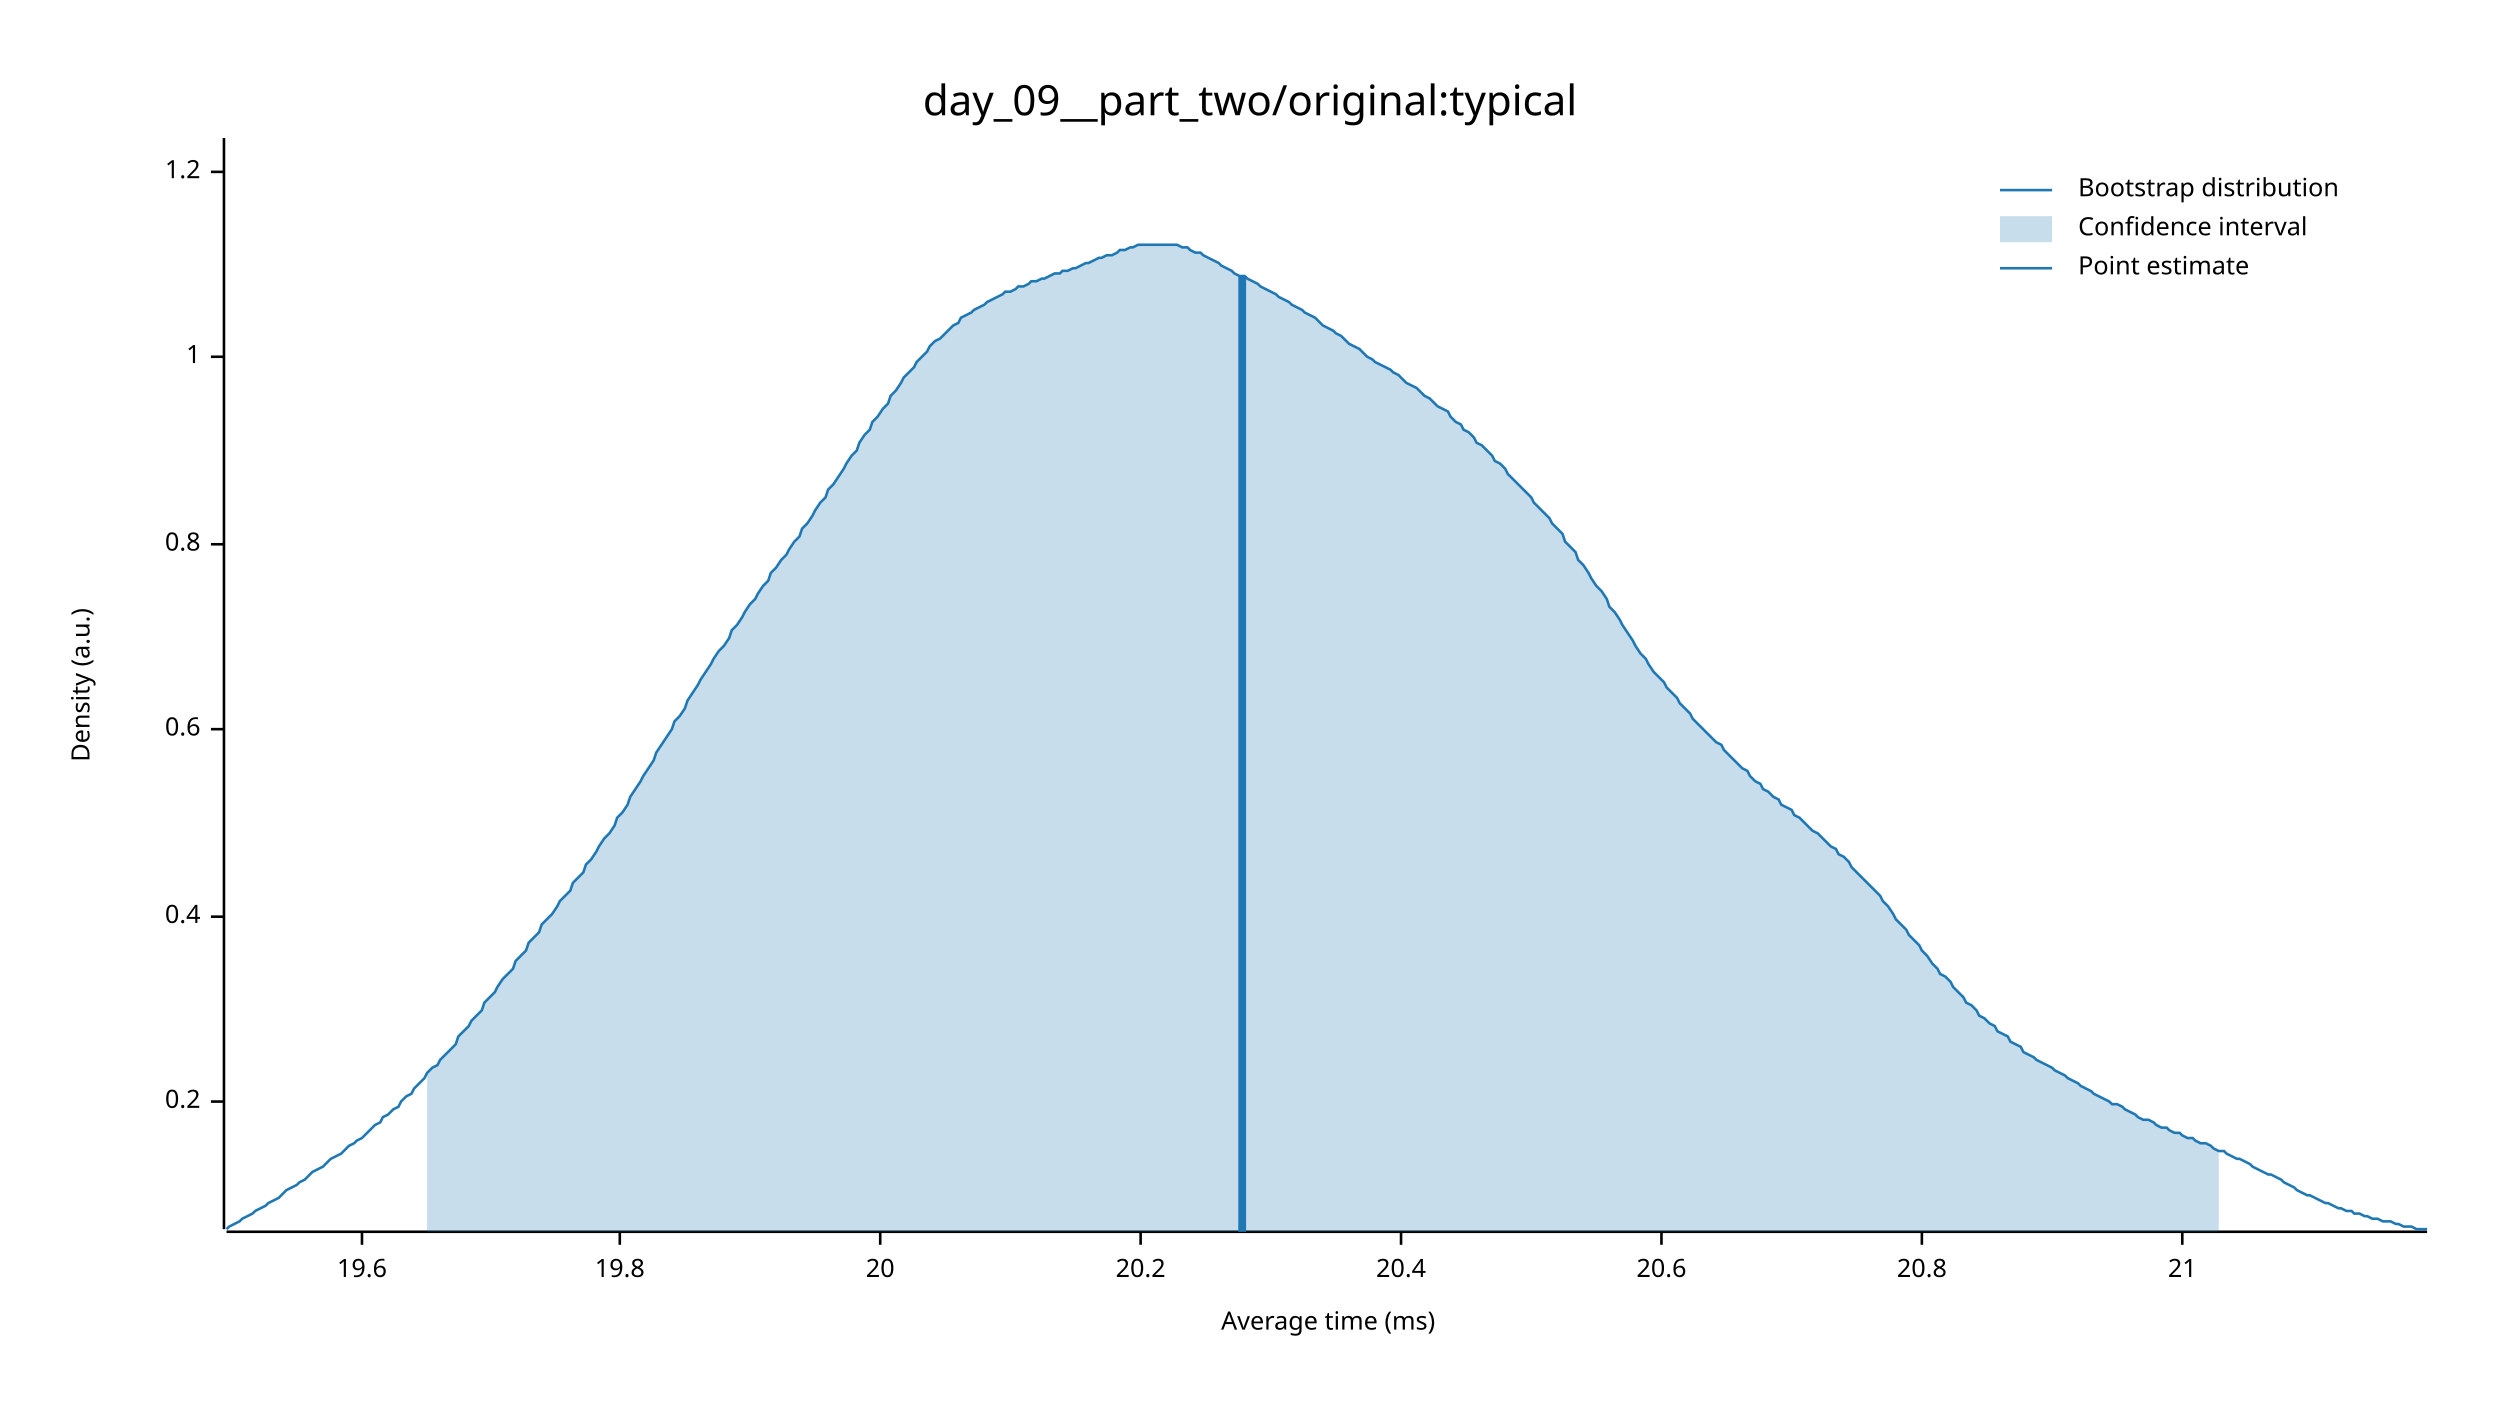
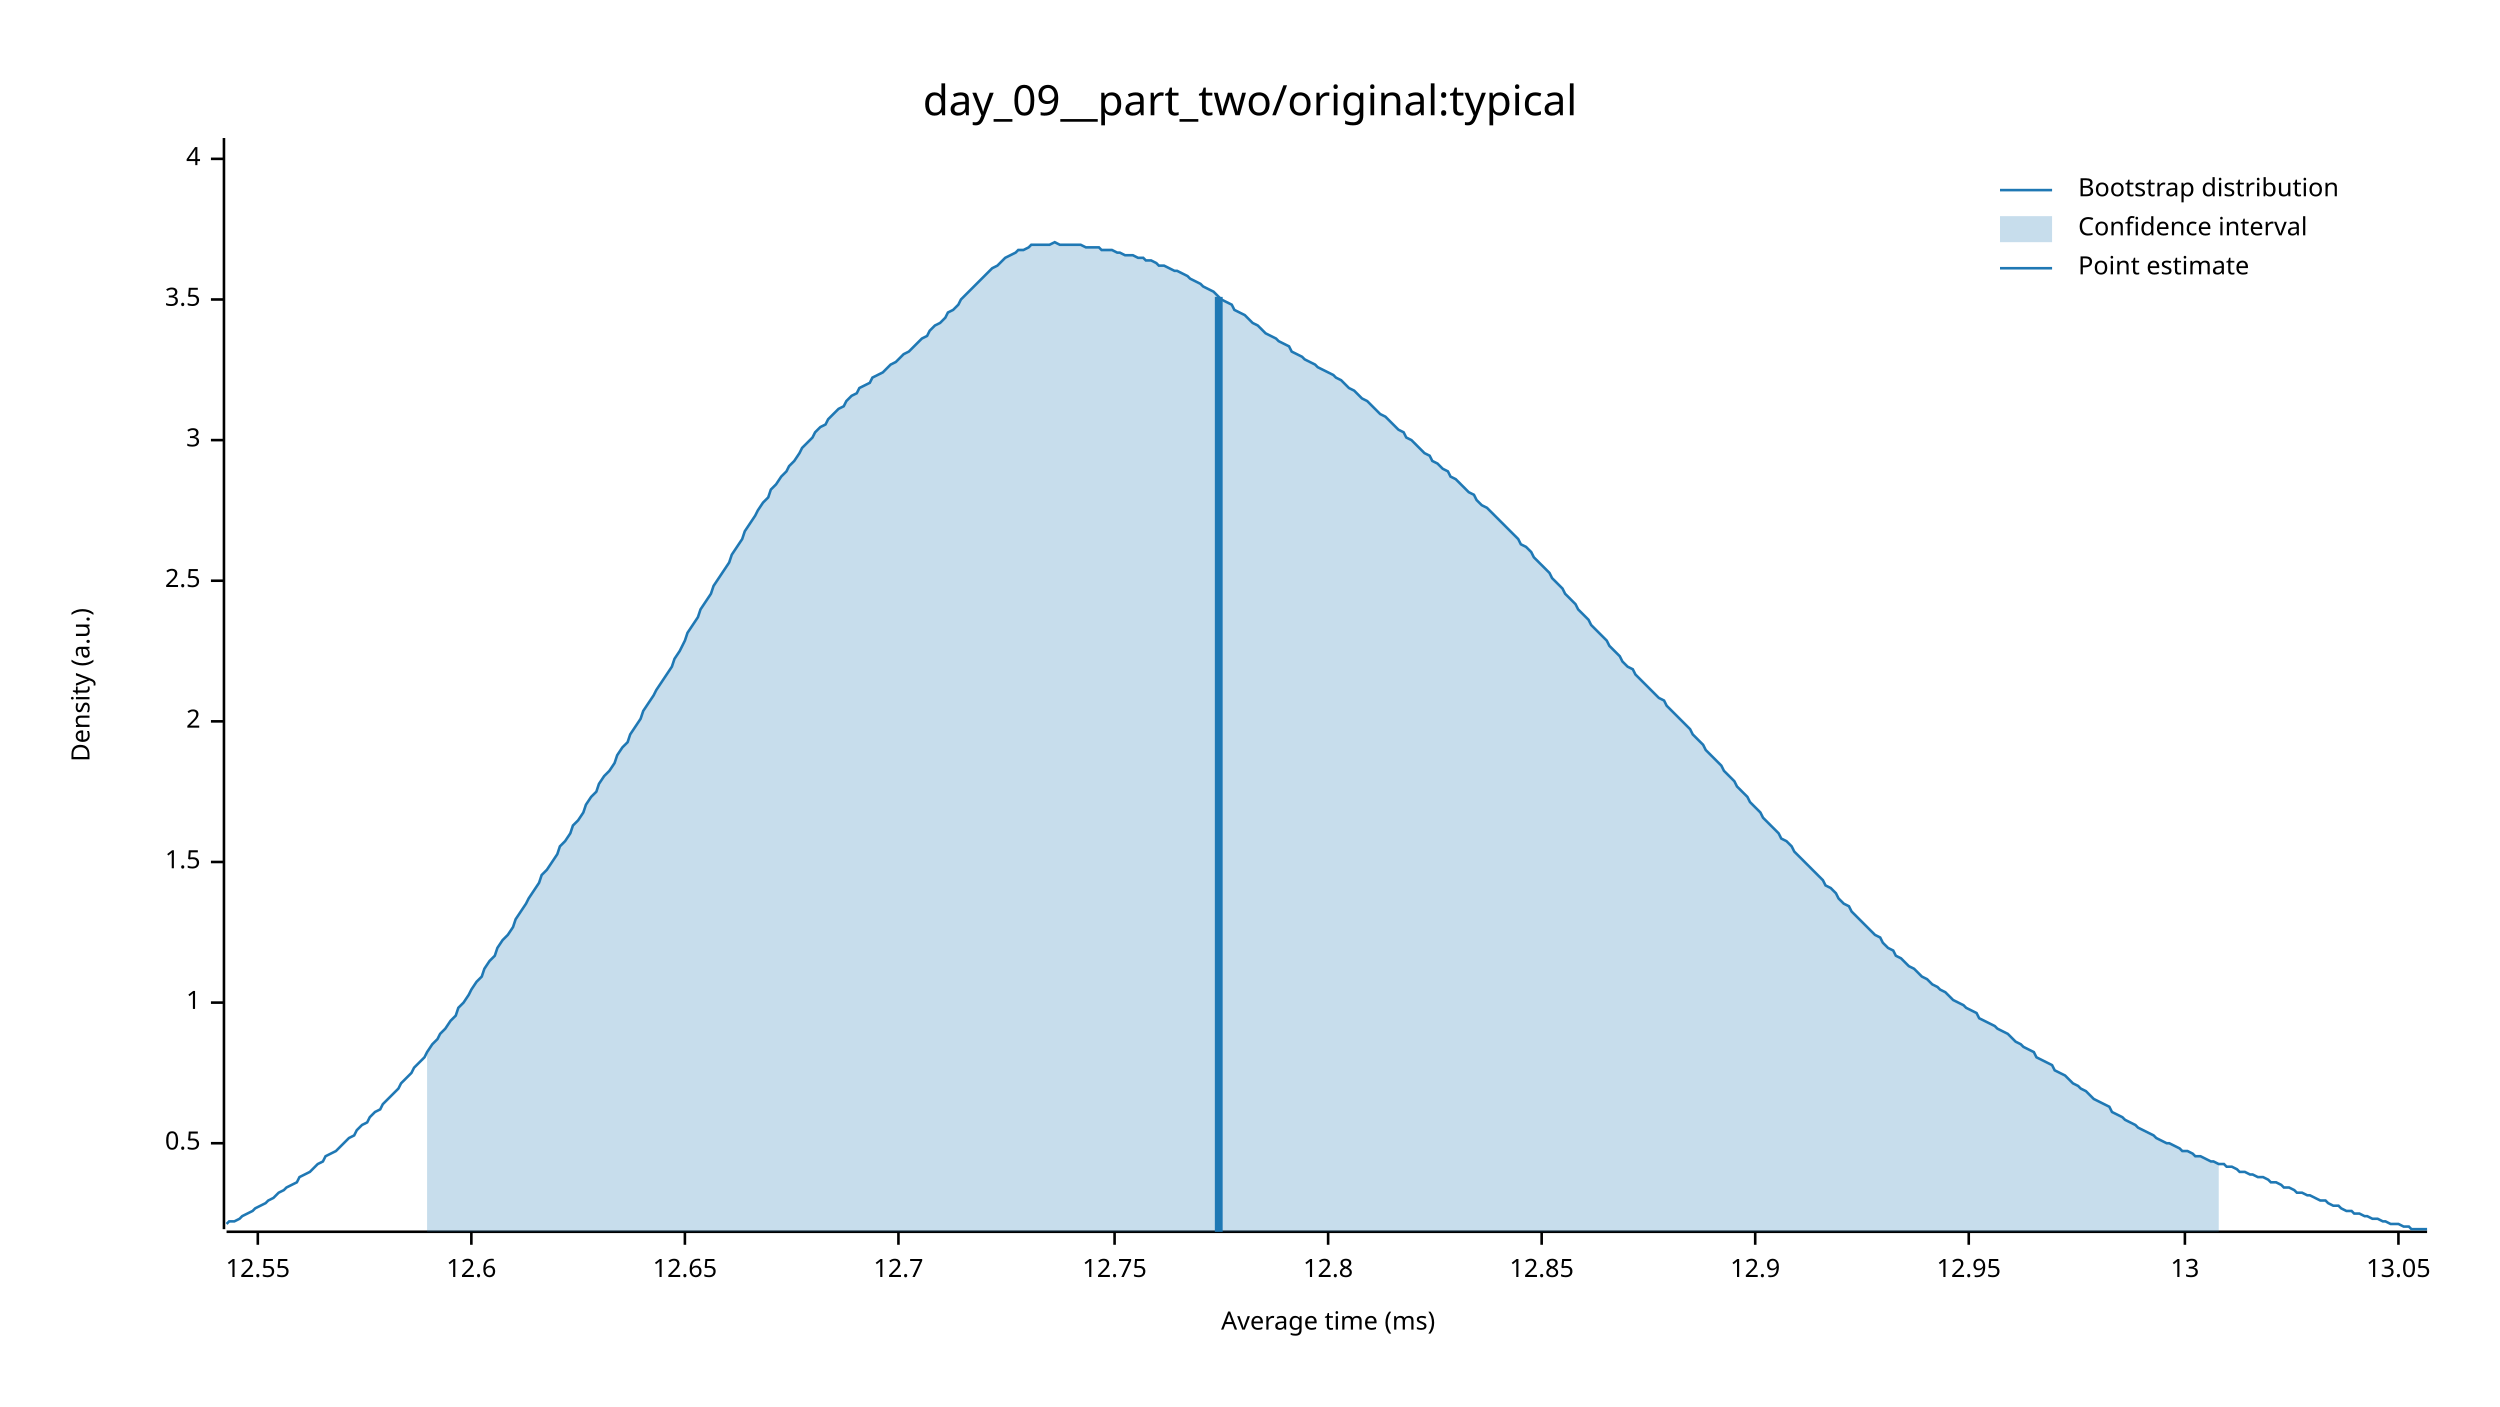
<svg xmlns="http://www.w3.org/2000/svg" width="960" height="540" viewBox="0 0 960 540">
  <text x="480" y="32" dy="0.76em" text-anchor="middle" font-family="sans-serif" font-size="16.129" opacity="1" fill="#000000">
day_09__part_two/original:typical
</text>
  <text x="27" y="263" dy="0.76em" text-anchor="middle" font-family="sans-serif" font-size="9.677" opacity="1" fill="#000000" transform="rotate(270, 27, 263)">
Density (a.u.)
</text>
  <text x="510" y="513" dy="-0.5ex" text-anchor="middle" font-family="sans-serif" font-size="9.677" opacity="1" fill="#000000">
Average time (ms)
</text>
  <polyline fill="none" opacity="1" stroke="#000000" stroke-width="1" points="86,53 86,472 " />
-   <text x="77" y="423" dy="0.5ex" text-anchor="end" font-family="sans-serif" font-size="9.677" opacity="1" fill="#000000">
- 0.2
+   <text x="77" y="439" dy="0.5ex" text-anchor="end" font-family="sans-serif" font-size="9.677" opacity="1" fill="#000000">
+ 0.5
</text>
-   <polyline fill="none" opacity="1" stroke="#000000" stroke-width="1" points="81,423 86,423 " />
-   <text x="77" y="352" dy="0.5ex" text-anchor="end" font-family="sans-serif" font-size="9.677" opacity="1" fill="#000000">
- 0.4
- </text>
-   <polyline fill="none" opacity="1" stroke="#000000" stroke-width="1" points="81,352 86,352 " />
-   <text x="77" y="280" dy="0.5ex" text-anchor="end" font-family="sans-serif" font-size="9.677" opacity="1" fill="#000000">
- 0.6
- </text>
-   <polyline fill="none" opacity="1" stroke="#000000" stroke-width="1" points="81,280 86,280 " />
-   <text x="77" y="209" dy="0.5ex" text-anchor="end" font-family="sans-serif" font-size="9.677" opacity="1" fill="#000000">
- 0.8
- </text>
-   <polyline fill="none" opacity="1" stroke="#000000" stroke-width="1" points="81,209 86,209 " />
-   <text x="77" y="137" dy="0.5ex" text-anchor="end" font-family="sans-serif" font-size="9.677" opacity="1" fill="#000000">
+   <polyline fill="none" opacity="1" stroke="#000000" stroke-width="1" points="81,439 86,439 " />
+   <text x="77" y="385" dy="0.5ex" text-anchor="end" font-family="sans-serif" font-size="9.677" opacity="1" fill="#000000">
1
</text>
-   <polyline fill="none" opacity="1" stroke="#000000" stroke-width="1" points="81,137 86,137 " />
-   <text x="77" y="66" dy="0.5ex" text-anchor="end" font-family="sans-serif" font-size="9.677" opacity="1" fill="#000000">
- 1.2
+   <polyline fill="none" opacity="1" stroke="#000000" stroke-width="1" points="81,385 86,385 " />
+   <text x="77" y="331" dy="0.5ex" text-anchor="end" font-family="sans-serif" font-size="9.677" opacity="1" fill="#000000">
+ 1.5
</text>
-   <polyline fill="none" opacity="1" stroke="#000000" stroke-width="1" points="81,66 86,66 " />
+   <polyline fill="none" opacity="1" stroke="#000000" stroke-width="1" points="81,331 86,331 " />
+   <text x="77" y="277" dy="0.5ex" text-anchor="end" font-family="sans-serif" font-size="9.677" opacity="1" fill="#000000">
+ 2
+ </text>
+   <polyline fill="none" opacity="1" stroke="#000000" stroke-width="1" points="81,277 86,277 " />
+   <text x="77" y="223" dy="0.5ex" text-anchor="end" font-family="sans-serif" font-size="9.677" opacity="1" fill="#000000">
+ 2.5
+ </text>
+   <polyline fill="none" opacity="1" stroke="#000000" stroke-width="1" points="81,223 86,223 " />
+   <text x="77" y="169" dy="0.5ex" text-anchor="end" font-family="sans-serif" font-size="9.677" opacity="1" fill="#000000">
+ 3
+ </text>
+   <polyline fill="none" opacity="1" stroke="#000000" stroke-width="1" points="81,169 86,169 " />
+   <text x="77" y="115" dy="0.5ex" text-anchor="end" font-family="sans-serif" font-size="9.677" opacity="1" fill="#000000">
+ 3.5
+ </text>
+   <polyline fill="none" opacity="1" stroke="#000000" stroke-width="1" points="81,115 86,115 " />
+   <text x="77" y="61" dy="0.5ex" text-anchor="end" font-family="sans-serif" font-size="9.677" opacity="1" fill="#000000">
+ 4
+ </text>
+   <polyline fill="none" opacity="1" stroke="#000000" stroke-width="1" points="81,61 86,61 " />
  <polyline fill="none" opacity="1" stroke="#000000" stroke-width="1" points="87,473 932,473 " />
-   <text x="139" y="483" dy="0.76em" text-anchor="middle" font-family="sans-serif" font-size="9.677" opacity="1" fill="#000000">
- 19.6
+   <text x="99" y="483" dy="0.76em" text-anchor="middle" font-family="sans-serif" font-size="9.677" opacity="1" fill="#000000">
+ 12.55
</text>
-   <polyline fill="none" opacity="1" stroke="#000000" stroke-width="1" points="139,473 139,478 " />
-   <text x="238" y="483" dy="0.76em" text-anchor="middle" font-family="sans-serif" font-size="9.677" opacity="1" fill="#000000">
- 19.8
+   <polyline fill="none" opacity="1" stroke="#000000" stroke-width="1" points="99,473 99,478 " />
+   <text x="181" y="483" dy="0.76em" text-anchor="middle" font-family="sans-serif" font-size="9.677" opacity="1" fill="#000000">
+ 12.6
</text>
-   <polyline fill="none" opacity="1" stroke="#000000" stroke-width="1" points="238,473 238,478 " />
-   <text x="338" y="483" dy="0.76em" text-anchor="middle" font-family="sans-serif" font-size="9.677" opacity="1" fill="#000000">
- 20
+   <polyline fill="none" opacity="1" stroke="#000000" stroke-width="1" points="181,473 181,478 " />
+   <text x="263" y="483" dy="0.76em" text-anchor="middle" font-family="sans-serif" font-size="9.677" opacity="1" fill="#000000">
+ 12.65
</text>
-   <polyline fill="none" opacity="1" stroke="#000000" stroke-width="1" points="338,473 338,478 " />
-   <text x="438" y="483" dy="0.76em" text-anchor="middle" font-family="sans-serif" font-size="9.677" opacity="1" fill="#000000">
- 20.2
+   <polyline fill="none" opacity="1" stroke="#000000" stroke-width="1" points="263,473 263,478 " />
+   <text x="345" y="483" dy="0.76em" text-anchor="middle" font-family="sans-serif" font-size="9.677" opacity="1" fill="#000000">
+ 12.7
</text>
-   <polyline fill="none" opacity="1" stroke="#000000" stroke-width="1" points="438,473 438,478 " />
-   <text x="538" y="483" dy="0.76em" text-anchor="middle" font-family="sans-serif" font-size="9.677" opacity="1" fill="#000000">
- 20.4
+   <polyline fill="none" opacity="1" stroke="#000000" stroke-width="1" points="345,473 345,478 " />
+   <text x="428" y="483" dy="0.76em" text-anchor="middle" font-family="sans-serif" font-size="9.677" opacity="1" fill="#000000">
+ 12.75
</text>
-   <polyline fill="none" opacity="1" stroke="#000000" stroke-width="1" points="538,473 538,478 " />
-   <text x="638" y="483" dy="0.76em" text-anchor="middle" font-family="sans-serif" font-size="9.677" opacity="1" fill="#000000">
- 20.6
+   <polyline fill="none" opacity="1" stroke="#000000" stroke-width="1" points="428,473 428,478 " />
+   <text x="510" y="483" dy="0.76em" text-anchor="middle" font-family="sans-serif" font-size="9.677" opacity="1" fill="#000000">
+ 12.8
</text>
-   <polyline fill="none" opacity="1" stroke="#000000" stroke-width="1" points="638,473 638,478 " />
-   <text x="738" y="483" dy="0.76em" text-anchor="middle" font-family="sans-serif" font-size="9.677" opacity="1" fill="#000000">
- 20.8
+   <polyline fill="none" opacity="1" stroke="#000000" stroke-width="1" points="510,473 510,478 " />
+   <text x="592" y="483" dy="0.76em" text-anchor="middle" font-family="sans-serif" font-size="9.677" opacity="1" fill="#000000">
+ 12.85
</text>
-   <polyline fill="none" opacity="1" stroke="#000000" stroke-width="1" points="738,473 738,478 " />
-   <text x="838" y="483" dy="0.76em" text-anchor="middle" font-family="sans-serif" font-size="9.677" opacity="1" fill="#000000">
- 21
+   <polyline fill="none" opacity="1" stroke="#000000" stroke-width="1" points="592,473 592,478 " />
+   <text x="674" y="483" dy="0.76em" text-anchor="middle" font-family="sans-serif" font-size="9.677" opacity="1" fill="#000000">
+ 12.9
</text>
-   <polyline fill="none" opacity="1" stroke="#000000" stroke-width="1" points="838,473 838,478 " />
-   <polyline fill="none" opacity="1" stroke="#1F78B4" stroke-width="1" points="87,472 88,471 90,470 92,469 93,468 95,467 97,466 98,465 100,464 102,463 103,462 105,461 107,460 109,458 110,457 112,456 114,455 115,454 117,453 119,451 120,450 122,449 124,448 125,447 127,445 129,444 131,443 132,442 134,440 136,439 137,438 139,437 141,435 142,434 144,432 146,431 147,429 149,428 151,426 153,425 154,423 156,421 158,420 159,418 161,416 163,414 164,412 166,410 168,409 169,407 171,405 173,403 175,401 176,398 178,396 180,394 181,392 183,390 185,388 186,385 188,383 190,381 191,379 193,376 195,374 197,372 198,369 200,367 202,365 203,362 205,360 207,358 208,355 210,353 212,351 214,348 215,346 217,344 219,342 220,339 222,337 224,335 225,332 227,330 229,327 230,325 232,322 234,320 236,317 237,314 239,312 241,309 242,306 244,303 246,300 247,298 249,295 251,292 252,289 254,286 256,283 258,280 259,277 261,275 263,272 264,269 266,266 268,263 269,261 271,258 273,255 274,253 276,250 278,248 280,245 281,242 283,240 285,237 286,235 288,232 290,230 291,228 293,225 295,223 296,220 298,218 300,215 302,213 303,211 305,208 307,206 308,203 310,201 312,198 313,196 315,193 317,191 318,188 320,186 322,183 324,180 325,178 327,175 329,173 330,170 332,167 334,165 335,162 337,160 339,157 341,155 342,152 344,150 346,147 347,145 349,143 351,141 352,139 354,137 356,135 357,133 359,131 361,130 363,128 364,127 366,125 368,124 369,122 371,121 373,120 374,119 376,118 378,117 379,116 381,115 383,114 385,113 386,112 388,112 390,111 391,110 393,110 395,109 396,108 398,108 400,107 401,107 403,106 405,105 407,105 408,104 410,104 412,103 413,103 415,102 417,101 418,101 420,100 422,99 423,99 425,98 427,98 429,97 430,96 432,96 434,95 435,95 437,94 439,94 440,94 442,94 444,94 445,94 447,94 449,94 451,94 452,94 454,95 456,95 457,96 459,97 461,97 462,98 464,99 466,100 468,101 469,102 471,103 473,104 474,105 476,106 478,106 479,107 481,108 483,109 484,110 486,111 488,112 490,113 491,114 493,115 495,116 496,117 498,118 500,119 501,120 503,121 505,122 506,123 508,125 510,126 512,127 513,128 515,129 517,131 518,132 520,133 522,134 523,135 525,137 527,138 528,139 530,140 532,141 534,142 535,143 537,144 539,146 540,147 542,148 544,149 545,150 547,152 549,153 550,154 552,156 554,157 556,158 557,160 559,162 561,163 562,165 564,166 566,168 567,170 569,171 571,173 573,175 574,177 576,178 578,180 579,182 581,184 583,186 584,187 586,189 588,191 589,193 591,195 593,197 595,199 596,201 598,203 600,205 601,208 603,210 605,212 606,215 608,217 610,220 611,222 613,225 615,227 617,230 618,233 620,235 622,238 623,240 625,243 627,246 628,248 630,251 632,253 633,255 635,258 637,260 639,262 640,264 642,266 644,268 645,270 647,272 649,274 650,276 652,278 654,280 655,281 657,283 659,285 661,286 662,288 664,290 666,292 667,293 669,295 671,296 672,298 674,300 676,301 677,303 679,304 681,306 683,307 684,309 686,310 688,311 689,313 691,314 693,316 694,317 696,319 698,320 700,322 701,323 703,325 705,326 706,328 708,329 710,331 711,333 713,335 715,337 716,338 718,340 720,342 722,344 723,346 725,348 727,351 728,353 730,355 732,357 733,359 735,361 737,363 738,365 740,367 742,370 744,372 745,374 747,375 749,377 750,379 752,381 754,383 755,385 757,386 759,388 760,390 762,391 764,393 766,394 767,396 769,397 771,398 772,400 774,401 776,402 777,404 779,405 781,406 782,407 784,408 786,409 788,410 789,411 791,412 793,413 794,414 796,415 798,416 799,417 801,418 803,419 804,420 806,421 808,422 810,423 811,424 813,424 815,425 816,426 818,427 820,428 821,429 823,430 825,430 827,431 828,432 830,433 832,433 833,434 835,435 837,435 838,436 840,437 842,437 843,438 845,439 847,439 849,440 850,441 852,442 854,442 855,443 857,444 859,445 860,445 862,446 864,447 865,448 867,449 869,450 871,451 872,451 874,452 876,453 877,454 879,455 881,456 882,457 884,458 886,459 887,459 889,460 891,461 893,462 894,462 896,463 898,464 899,464 901,465 903,465 904,466 906,466 908,467 909,467 911,468 913,468 915,469 916,469 918,469 920,470 921,470 923,471 925,471 926,471 928,472 930,472 932,472 " />
-   <polygon opacity="0.25" fill="#1F78B4" points="164,412 166,410 168,409 169,407 171,405 173,403 175,401 176,398 178,396 180,394 181,392 183,390 185,388 186,385 188,383 190,381 191,379 193,376 195,374 197,372 198,369 200,367 202,365 203,362 205,360 207,358 208,355 210,353 212,351 214,348 215,346 217,344 219,342 220,339 222,337 224,335 225,332 227,330 229,327 230,325 232,322 234,320 236,317 237,314 239,312 241,309 242,306 244,303 246,300 247,298 249,295 251,292 252,289 254,286 256,283 258,280 259,277 261,275 263,272 264,269 266,266 268,263 269,261 271,258 273,255 274,253 276,250 278,248 280,245 281,242 283,240 285,237 286,235 288,232 290,230 291,228 293,225 295,223 296,220 298,218 300,215 302,213 303,211 305,208 307,206 308,203 310,201 312,198 313,196 315,193 317,191 318,188 320,186 322,183 324,180 325,178 327,175 329,173 330,170 332,167 334,165 335,162 337,160 339,157 341,155 342,152 344,150 346,147 347,145 349,143 351,141 352,139 354,137 356,135 357,133 359,131 361,130 363,128 364,127 366,125 368,124 369,122 371,121 373,120 374,119 376,118 378,117 379,116 381,115 383,114 385,113 386,112 388,112 390,111 391,110 393,110 395,109 396,108 398,108 400,107 401,107 403,106 405,105 407,105 408,104 410,104 412,103 413,103 415,102 417,101 418,101 420,100 422,99 423,99 425,98 427,98 429,97 430,96 432,96 434,95 435,95 437,94 439,94 440,94 442,94 444,94 445,94 447,94 449,94 451,94 452,94 454,95 456,95 457,96 459,97 461,97 462,98 464,99 466,100 468,101 469,102 471,103 473,104 474,105 476,106 478,106 479,107 481,108 483,109 484,110 486,111 488,112 490,113 491,114 493,115 495,116 496,117 498,118 500,119 501,120 503,121 505,122 506,123 508,125 510,126 512,127 513,128 515,129 517,131 518,132 520,133 522,134 523,135 525,137 527,138 528,139 530,140 532,141 534,142 535,143 537,144 539,146 540,147 542,148 544,149 545,150 547,152 549,153 550,154 552,156 554,157 556,158 557,160 559,162 561,163 562,165 564,166 566,168 567,170 569,171 571,173 573,175 574,177 576,178 578,180 579,182 581,184 583,186 584,187 586,189 588,191 589,193 591,195 593,197 595,199 596,201 598,203 600,205 601,208 603,210 605,212 606,215 608,217 610,220 611,222 613,225 615,227 617,230 618,233 620,235 622,238 623,240 625,243 627,246 628,248 630,251 632,253 633,255 635,258 637,260 639,262 640,264 642,266 644,268 645,270 647,272 649,274 650,276 652,278 654,280 655,281 657,283 659,285 661,286 662,288 664,290 666,292 667,293 669,295 671,296 672,298 674,300 676,301 677,303 679,304 681,306 683,307 684,309 686,310 688,311 689,313 691,314 693,316 694,317 696,319 698,320 700,322 701,323 703,325 705,326 706,328 708,329 710,331 711,333 713,335 715,337 716,338 718,340 720,342 722,344 723,346 725,348 727,351 728,353 730,355 732,357 733,359 735,361 737,363 738,365 740,367 742,370 744,372 745,374 747,375 749,377 750,379 752,381 754,383 755,385 757,386 759,388 760,390 762,391 764,393 766,394 767,396 769,397 771,398 772,400 774,401 776,402 777,404 779,405 781,406 782,407 784,408 786,409 788,410 789,411 791,412 793,413 794,414 796,415 798,416 799,417 801,418 803,419 804,420 806,421 808,422 810,423 811,424 813,424 815,425 816,426 818,427 820,428 821,429 823,430 825,430 827,431 828,432 830,433 832,433 833,434 835,435 837,435 838,436 840,437 842,437 843,438 845,439 847,439 849,440 850,441 852,442 852,473 164,473 " />
-   <polyline fill="none" opacity="1" stroke="#1F78B4" stroke-width="3" points="477,473 477,106 " />
+   <polyline fill="none" opacity="1" stroke="#000000" stroke-width="1" points="674,473 674,478 " />
+   <text x="756" y="483" dy="0.76em" text-anchor="middle" font-family="sans-serif" font-size="9.677" opacity="1" fill="#000000">
+ 12.95
+ </text>
+   <polyline fill="none" opacity="1" stroke="#000000" stroke-width="1" points="756,473 756,478 " />
+   <text x="839" y="483" dy="0.76em" text-anchor="middle" font-family="sans-serif" font-size="9.677" opacity="1" fill="#000000">
+ 13
+ </text>
+   <polyline fill="none" opacity="1" stroke="#000000" stroke-width="1" points="839,473 839,478 " />
+   <text x="921" y="483" dy="0.76em" text-anchor="middle" font-family="sans-serif" font-size="9.677" opacity="1" fill="#000000">
+ 13.05
+ </text>
+   <polyline fill="none" opacity="1" stroke="#000000" stroke-width="1" points="921,473 921,478 " />
+   <polyline fill="none" opacity="1" stroke="#1F78B4" stroke-width="1" points="87,470 88,469 90,469 92,468 93,467 95,466 97,465 98,464 100,463 102,462 103,461 105,460 107,458 109,457 110,456 112,455 114,454 115,452 117,451 119,450 120,449 122,447 124,446 125,444 127,443 129,442 131,440 132,439 134,437 136,436 137,434 139,432 141,431 142,429 144,427 146,426 147,424 149,422 151,420 153,418 154,416 156,414 158,412 159,410 161,408 163,406 164,404 166,401 168,399 169,397 171,395 173,392 175,390 176,387 178,385 180,382 181,380 183,377 185,375 186,372 188,369 190,367 191,364 193,361 195,359 197,356 198,353 200,350 202,347 203,345 205,342 207,339 208,336 210,334 212,331 214,328 215,325 217,323 219,320 220,317 222,315 224,312 225,309 227,306 229,304 230,301 232,298 234,296 236,293 237,290 239,287 241,285 242,282 244,279 246,276 247,273 249,270 251,267 252,265 254,262 256,259 258,256 259,253 261,250 263,246 264,243 266,240 268,237 269,234 271,231 273,228 274,225 276,222 278,219 280,216 281,213 283,210 285,207 286,204 288,201 290,198 291,196 293,193 295,191 296,188 298,186 300,183 302,181 303,179 305,177 307,174 308,172 310,170 312,168 313,166 315,164 317,163 318,161 320,159 322,157 324,156 325,154 327,152 329,151 330,149 332,148 334,147 335,145 337,144 339,143 341,141 342,140 344,139 346,137 347,136 349,135 351,133 352,132 354,130 356,129 357,127 359,125 361,124 363,122 364,120 366,119 368,117 369,115 371,113 373,111 374,110 376,108 378,106 379,105 381,103 383,102 385,100 386,99 388,98 390,97 391,96 393,96 395,95 396,94 398,94 400,94 401,94 403,94 405,93 407,94 408,94 410,94 412,94 413,94 415,94 417,95 418,95 420,95 422,95 423,96 425,96 427,96 429,97 430,97 432,98 434,98 435,98 437,99 439,99 440,100 442,100 444,101 445,102 447,102 449,103 451,104 452,104 454,105 456,106 457,107 459,108 461,109 462,110 464,111 466,112 468,114 469,115 471,116 473,117 474,119 476,120 478,121 479,122 481,124 483,125 484,126 486,128 488,129 490,130 491,131 493,132 495,133 496,135 498,136 500,137 501,138 503,139 505,140 506,141 508,142 510,143 512,144 513,145 515,146 517,148 518,149 520,150 522,152 523,153 525,154 527,156 528,157 530,159 532,160 534,162 535,163 537,165 539,166 540,168 542,169 544,171 545,172 547,174 549,175 550,177 552,178 554,180 556,181 557,183 559,184 561,186 562,187 564,189 566,190 567,192 569,194 571,195 573,197 574,198 576,200 578,202 579,203 581,205 583,207 584,209 586,210 588,212 589,214 591,216 593,218 595,220 596,222 598,224 600,226 601,228 603,230 605,232 606,234 608,236 610,238 611,240 613,242 615,244 617,246 618,248 620,250 622,252 623,254 625,256 627,257 628,259 630,261 632,263 633,264 635,266 637,268 639,269 640,271 642,273 644,275 645,276 647,278 649,280 650,282 652,284 654,286 655,288 657,290 659,292 661,294 662,296 664,298 666,300 667,302 669,304 671,306 672,308 674,310 676,312 677,314 679,316 681,318 683,320 684,322 686,323 688,325 689,327 691,329 693,331 694,332 696,334 698,336 700,338 701,340 703,341 705,343 706,345 708,347 710,348 711,350 713,352 715,354 716,355 718,357 720,359 722,360 723,362 725,364 727,365 728,367 730,368 732,370 733,371 735,372 737,374 738,375 740,376 742,378 744,379 745,380 747,381 749,383 750,384 752,385 754,386 755,387 757,388 759,389 760,391 762,392 764,393 766,394 767,395 769,396 771,397 772,398 774,400 776,401 777,402 779,403 781,404 782,406 784,407 786,408 788,409 789,411 791,412 793,413 794,414 796,416 798,417 799,418 801,419 803,421 804,422 806,423 808,424 810,425 811,427 813,428 815,429 816,430 818,431 820,432 821,433 823,434 825,435 827,436 828,437 830,438 832,439 833,439 835,440 837,441 838,442 840,442 842,443 843,444 845,444 847,445 849,446 850,446 852,447 854,447 855,448 857,448 859,449 860,450 862,450 864,451 865,451 867,452 869,452 871,453 872,454 874,454 876,455 877,456 879,456 881,457 882,458 884,458 886,459 887,459 889,460 891,461 893,461 894,462 896,463 898,463 899,464 901,465 903,465 904,466 906,466 908,467 909,467 911,468 913,468 915,469 916,469 918,470 920,470 921,470 923,471 925,471 926,472 928,472 930,472 932,472 " />
+   <polygon opacity="0.25" fill="#1F78B4" points="164,404 166,401 168,399 169,397 171,395 173,392 175,390 176,387 178,385 180,382 181,380 183,377 185,375 186,372 188,369 190,367 191,364 193,361 195,359 197,356 198,353 200,350 202,347 203,345 205,342 207,339 208,336 210,334 212,331 214,328 215,325 217,323 219,320 220,317 222,315 224,312 225,309 227,306 229,304 230,301 232,298 234,296 236,293 237,290 239,287 241,285 242,282 244,279 246,276 247,273 249,270 251,267 252,265 254,262 256,259 258,256 259,253 261,250 263,246 264,243 266,240 268,237 269,234 271,231 273,228 274,225 276,222 278,219 280,216 281,213 283,210 285,207 286,204 288,201 290,198 291,196 293,193 295,191 296,188 298,186 300,183 302,181 303,179 305,177 307,174 308,172 310,170 312,168 313,166 315,164 317,163 318,161 320,159 322,157 324,156 325,154 327,152 329,151 330,149 332,148 334,147 335,145 337,144 339,143 341,141 342,140 344,139 346,137 347,136 349,135 351,133 352,132 354,130 356,129 357,127 359,125 361,124 363,122 364,120 366,119 368,117 369,115 371,113 373,111 374,110 376,108 378,106 379,105 381,103 383,102 385,100 386,99 388,98 390,97 391,96 393,96 395,95 396,94 398,94 400,94 401,94 403,94 405,93 407,94 408,94 410,94 412,94 413,94 415,94 417,95 418,95 420,95 422,95 423,96 425,96 427,96 429,97 430,97 432,98 434,98 435,98 437,99 439,99 440,100 442,100 444,101 445,102 447,102 449,103 451,104 452,104 454,105 456,106 457,107 459,108 461,109 462,110 464,111 466,112 468,114 469,115 471,116 473,117 474,119 476,120 478,121 479,122 481,124 483,125 484,126 486,128 488,129 490,130 491,131 493,132 495,133 496,135 498,136 500,137 501,138 503,139 505,140 506,141 508,142 510,143 512,144 513,145 515,146 517,148 518,149 520,150 522,152 523,153 525,154 527,156 528,157 530,159 532,160 534,162 535,163 537,165 539,166 540,168 542,169 544,171 545,172 547,174 549,175 550,177 552,178 554,180 556,181 557,183 559,184 561,186 562,187 564,189 566,190 567,192 569,194 571,195 573,197 574,198 576,200 578,202 579,203 581,205 583,207 584,209 586,210 588,212 589,214 591,216 593,218 595,220 596,222 598,224 600,226 601,228 603,230 605,232 606,234 608,236 610,238 611,240 613,242 615,244 617,246 618,248 620,250 622,252 623,254 625,256 627,257 628,259 630,261 632,263 633,264 635,266 637,268 639,269 640,271 642,273 644,275 645,276 647,278 649,280 650,282 652,284 654,286 655,288 657,290 659,292 661,294 662,296 664,298 666,300 667,302 669,304 671,306 672,308 674,310 676,312 677,314 679,316 681,318 683,320 684,322 686,323 688,325 689,327 691,329 693,331 694,332 696,334 698,336 700,338 701,340 703,341 705,343 706,345 708,347 710,348 711,350 713,352 715,354 716,355 718,357 720,359 722,360 723,362 725,364 727,365 728,367 730,368 732,370 733,371 735,372 737,374 738,375 740,376 742,378 744,379 745,380 747,381 749,383 750,384 752,385 754,386 755,387 757,388 759,389 760,391 762,392 764,393 766,394 767,395 769,396 771,397 772,398 774,400 776,401 777,402 779,403 781,404 782,406 784,407 786,408 788,409 789,411 791,412 793,413 794,414 796,416 798,417 799,418 801,419 803,421 804,422 806,423 808,424 810,425 811,427 813,428 815,429 816,430 818,431 820,432 821,433 823,434 825,435 827,436 828,437 830,438 832,439 833,439 835,440 837,441 838,442 840,442 842,443 843,444 845,444 847,445 849,446 850,446 852,447 852,473 164,473 " />
+   <polyline fill="none" opacity="1" stroke="#1F78B4" stroke-width="3" points="468,473 468,114 " />
  <text x="798" y="68" dy="0.76em" text-anchor="start" font-family="sans-serif" font-size="9.677" opacity="1" fill="#000000">
Bootstrap distribution
</text>
  <text x="798" y="83" dy="0.76em" text-anchor="start" font-family="sans-serif" font-size="9.677" opacity="1" fill="#000000">
Confidence interval
</text>
  <text x="798" y="98" dy="0.76em" text-anchor="start" font-family="sans-serif" font-size="9.677" opacity="1" fill="#000000">
Point estimate
</text>
  <polyline fill="none" opacity="1" stroke="#1F78B4" stroke-width="1" points="768,73 788,73 " />
  <rect x="768" y="83" width="20" height="10" opacity="0.25" fill="#1F78B4" stroke="none" />
  <polyline fill="none" opacity="1" stroke="#1F78B4" stroke-width="1" points="768,103 788,103 " />
</svg>
